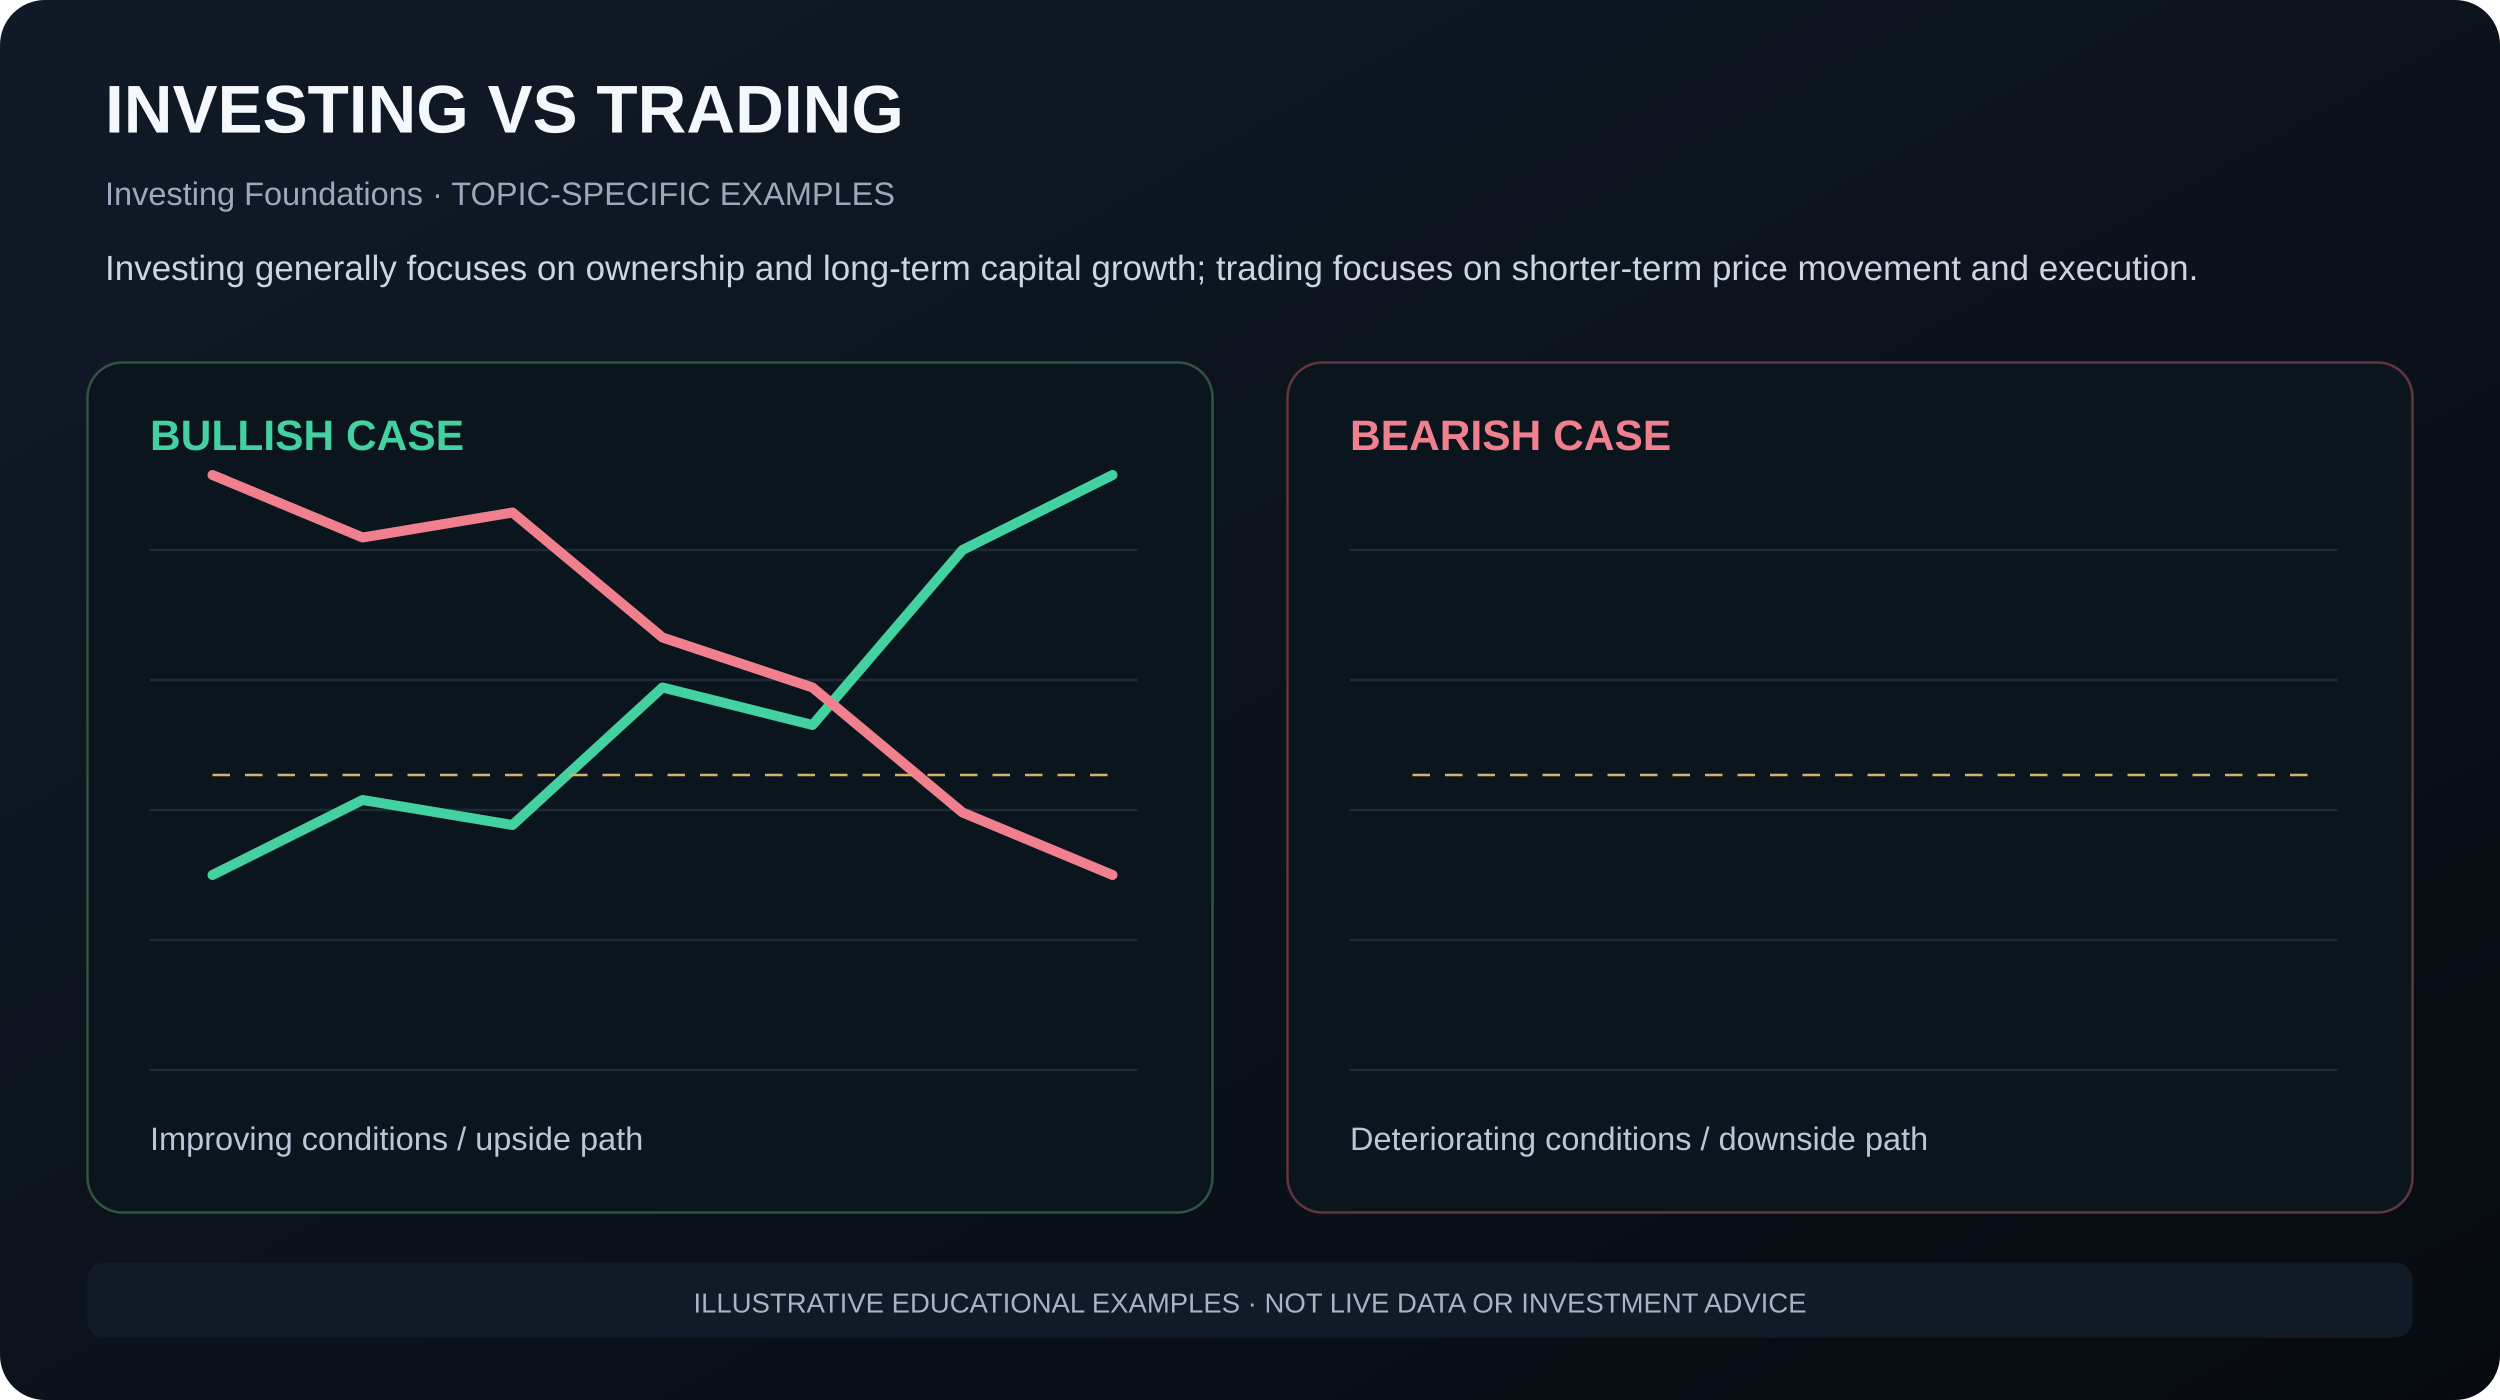
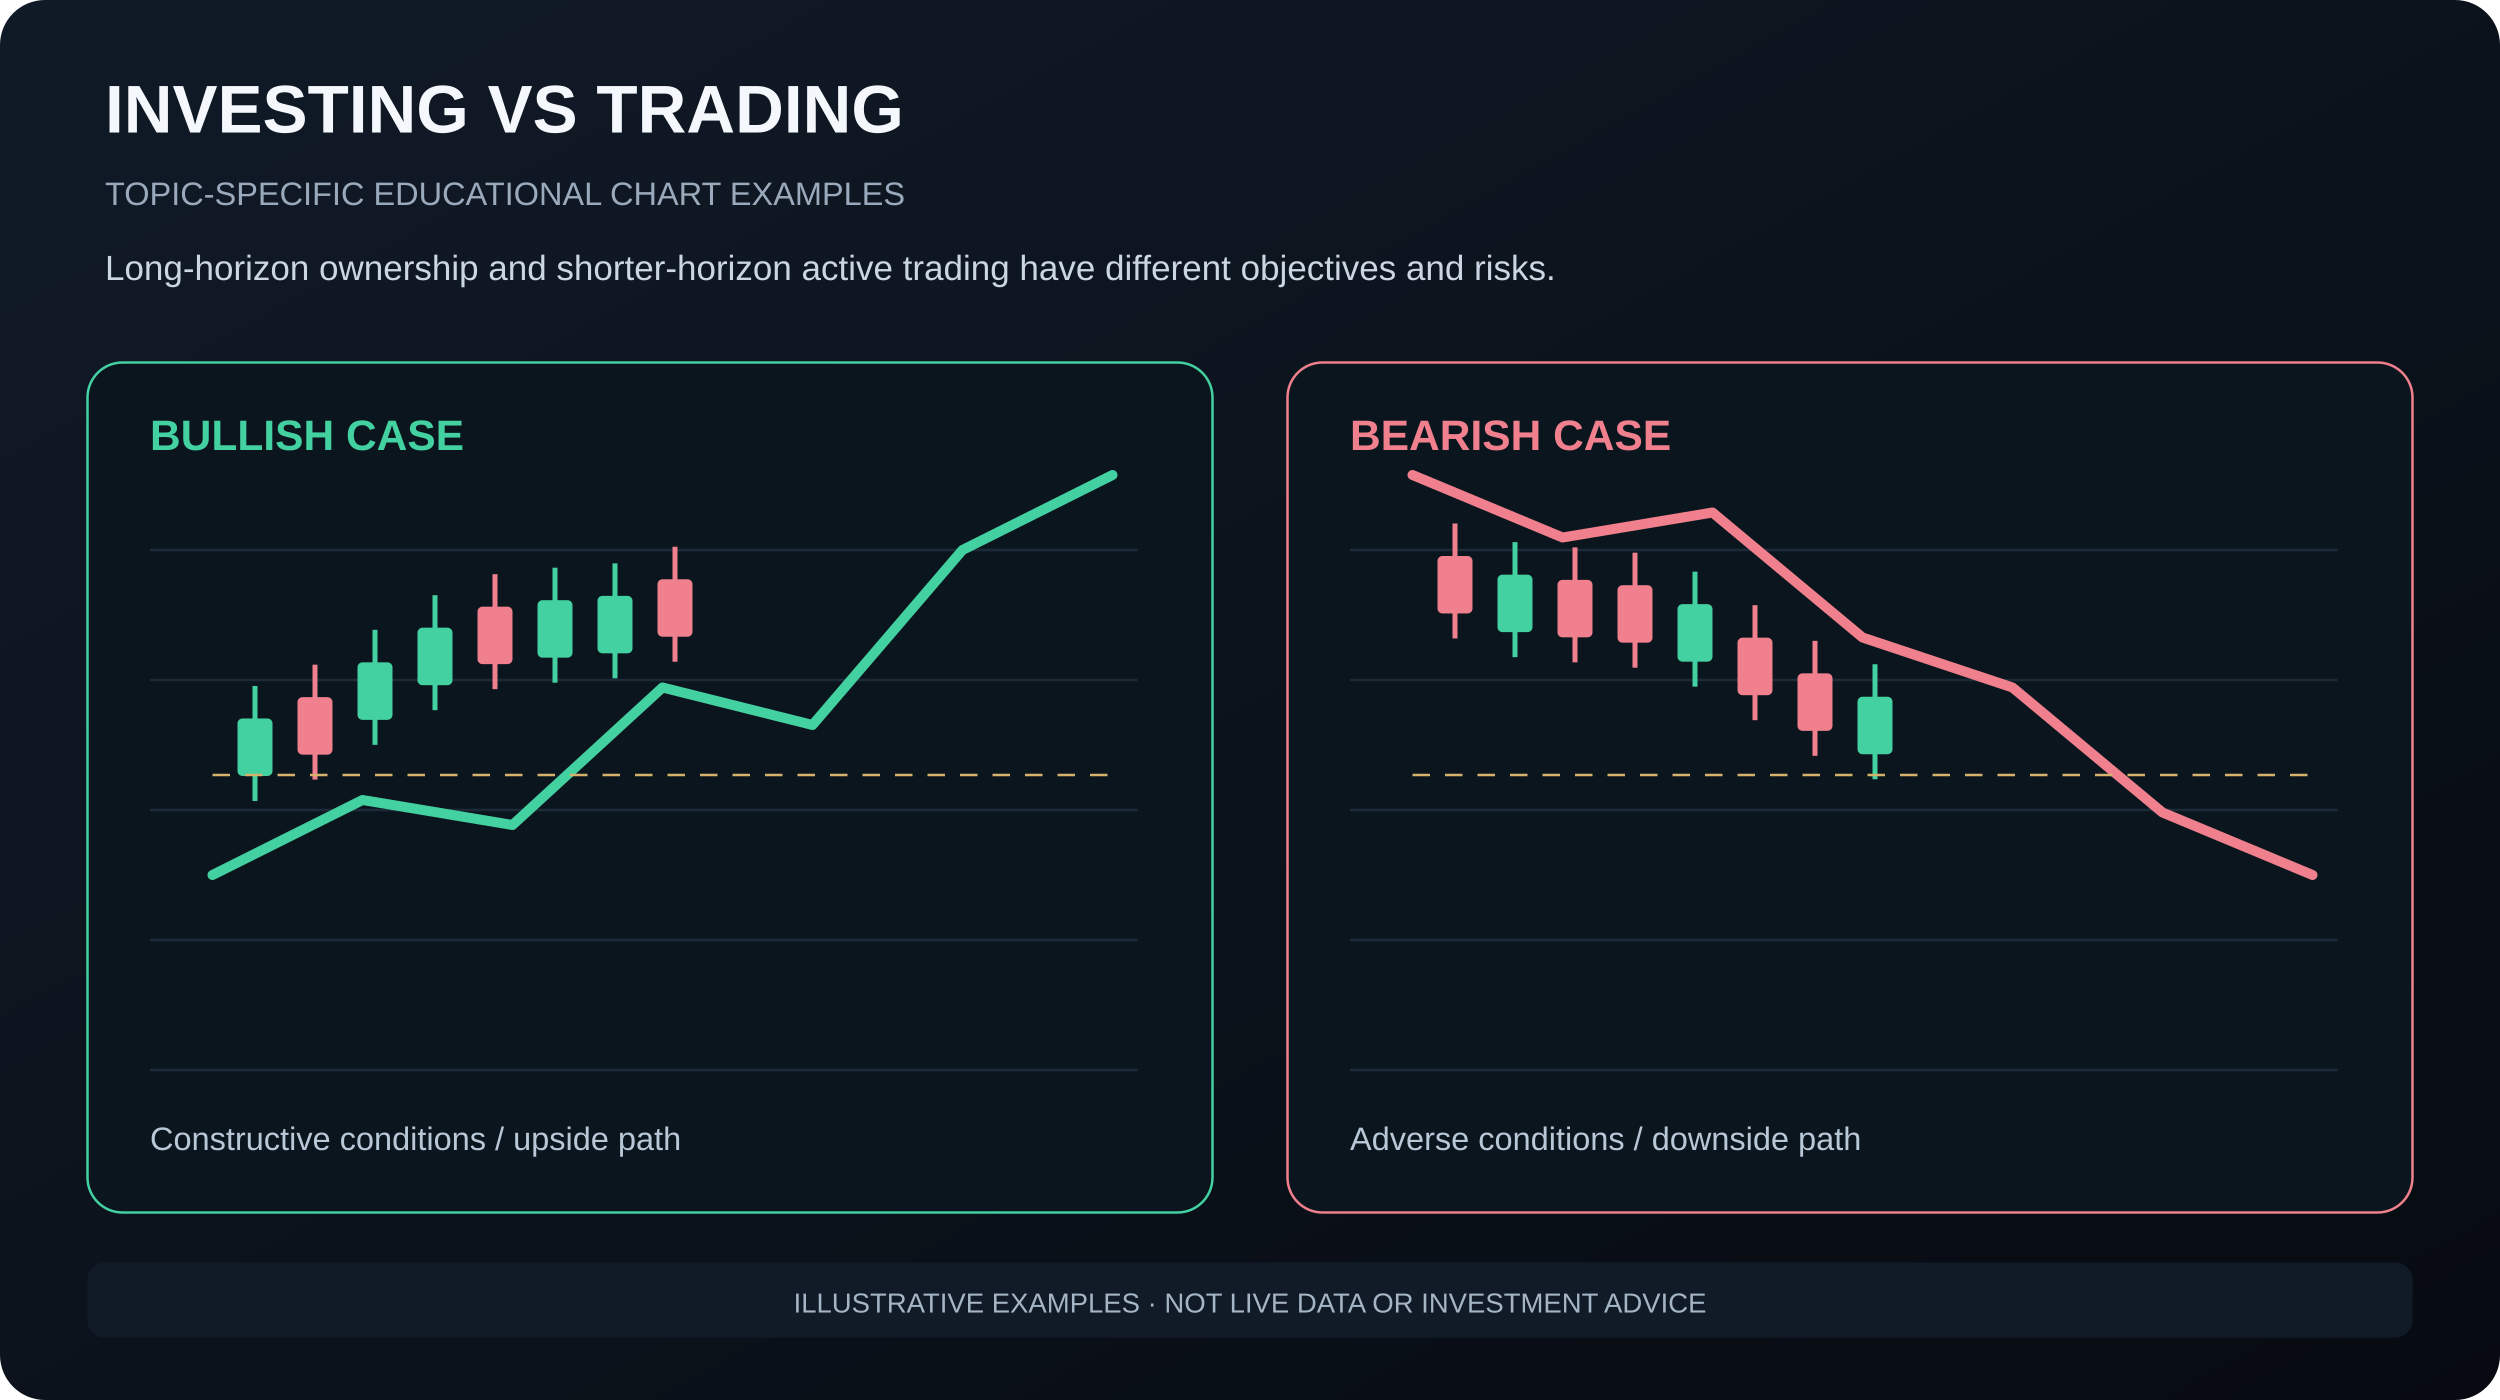
<svg xmlns="http://www.w3.org/2000/svg" viewBox="0 0 1000 560" role="img" aria-label="INVESTING VS TRADING: bullish and bearish examples">
  <defs>
    <linearGradient id="bg" x1="0" y1="0" x2="1" y2="1">
      <stop offset="0" stop-color="#101a27" />
      <stop offset="1" stop-color="#070b11" />
    </linearGradient>
  </defs>
  <rect width="1000" height="560" rx="18" fill="url(#bg)" />
  <text x="42" y="53" fill="#f4f7fb" font-size="27" font-weight="800" font-family="Arial,sans-serif">INVESTING VS TRADING</text>
-   <text x="42" y="82" fill="#9aaabc" font-size="13" font-family="Arial,sans-serif">Investing Foundations · TOPIC-SPECIFIC EXAMPLES</text>
-   <text x="42" y="112" fill="#cbd6e2" font-size="14" font-family="Arial,sans-serif">Investing generally focuses on ownership and long-term capital growth; trading focuses on shorter-term price movement and execution.</text>
-   <rect x="35" y="145" width="450" height="340" rx="14" fill="#0b151d" stroke="#315342" />
-   <rect x="515" y="145" width="450" height="340" rx="14" fill="#0b151d" stroke="#65343d" />
+   <text x="42" y="82" fill="#9aaabc" font-size="13" font-family="Arial,sans-serif">TOPIC-SPECIFIC EDUCATIONAL CHART EXAMPLES</text>
+   <text x="42" y="112" fill="#cbd6e2" font-size="14" font-family="Arial,sans-serif">Long-horizon ownership and shorter-horizon active trading have different objectives and risks.</text>
+   <rect x="35" y="145" width="450" height="340" rx="14" fill="#0b151d" stroke="#43d1a1" />
+   <rect x="515" y="145" width="450" height="340" rx="14" fill="#0b151d" stroke="#f0808d" />
  <text x="60" y="180" fill="#43d1a1" font-size="17" font-weight="800" font-family="Arial,sans-serif">BULLISH CASE</text>
  <text x="540" y="180" fill="#f0808d" font-size="17" font-weight="800" font-family="Arial,sans-serif">BEARISH CASE</text>
  <g stroke="#1d2b38" stroke-width="1">
    <line x1="60" y1="220" x2="455" y2="220" />
    <line x1="540" y1="220" x2="935" y2="220" />
    <line x1="60" y1="272" x2="455" y2="272" />
    <line x1="540" y1="272" x2="935" y2="272" />
    <line x1="60" y1="324" x2="455" y2="324" />
    <line x1="540" y1="324" x2="935" y2="324" />
    <line x1="60" y1="376" x2="455" y2="376" />
    <line x1="540" y1="376" x2="935" y2="376" />
    <line x1="60" y1="428" x2="455" y2="428" />
    <line x1="540" y1="428" x2="935" y2="428" />
  </g>
  <path d="M 85 350 L 145 320 L 205 330 L 265 275 L 325 290 L 385 220 L 445 190" fill="none" stroke="#43d1a1" stroke-width="4" stroke-linecap="round" stroke-linejoin="round" />
-   <path d="M 85 190 L 145 215 L 205 205 L 265 255 L 325 275 L 385 325 L 445 350" fill="none" stroke="#f0808d" stroke-width="4" stroke-linecap="round" stroke-linejoin="round" />
+   <path d="M 565 190 L 625 215 L 685 205 L 745 255 L 805 275 L 865 325 L 925 350" fill="none" stroke="#f0808d" stroke-width="4" stroke-linecap="round" stroke-linejoin="round" />
+   <g>
+     <line x1="102" y1="274.391" x2="102" y2="320.391" stroke="#43d1a1" stroke-width="2" />
+     <rect x="95" y="287.391" width="14" height="23" rx="2" fill="#43d1a1" />
+     <line x1="126" y1="265.857" x2="126" y2="311.857" stroke="#f0808d" stroke-width="2" />
+     <rect x="119" y="278.857" width="14" height="23" rx="2" fill="#f0808d" />
+     <line x1="150" y1="251.938" x2="150" y2="297.938" stroke="#43d1a1" stroke-width="2" />
+     <rect x="143" y="264.938" width="14" height="23" rx="2" fill="#43d1a1" />
+     <line x1="174" y1="238.076" x2="174" y2="284.076" stroke="#43d1a1" stroke-width="2" />
+     <rect x="167" y="251.076" width="14" height="23" rx="2" fill="#43d1a1" />
+     <line x1="198" y1="229.661" x2="198" y2="275.661" stroke="#f0808d" stroke-width="2" />
+     <rect x="191" y="242.661" width="14" height="23" rx="2" fill="#f0808d" />
+     <line x1="222" y1="227.074" x2="222" y2="273.074" stroke="#43d1a1" stroke-width="2" />
+     <rect x="215" y="240.074" width="14" height="23" rx="2" fill="#43d1a1" />
+     <line x1="246" y1="225.338" x2="246" y2="271.338" stroke="#43d1a1" stroke-width="2" />
+     <rect x="239" y="238.338" width="14" height="23" rx="2" fill="#43d1a1" />
+     <line x1="270" y1="218.695" x2="270" y2="264.695" stroke="#f0808d" stroke-width="2" />
+     <rect x="263" y="231.695" width="14" height="23" rx="2" fill="#f0808d" />
+   </g>
+   <g>
+     <line x1="582" y1="209.391" x2="582" y2="255.391" stroke="#f0808d" stroke-width="2" />
+     <rect x="575" y="222.391" width="14" height="23" rx="2" fill="#f0808d" />
+     <line x1="606" y1="216.857" x2="606" y2="262.857" stroke="#43d1a1" stroke-width="2" />
+     <rect x="599" y="229.857" width="14" height="23" rx="2" fill="#43d1a1" />
+     <line x1="630" y1="218.938" x2="630" y2="264.938" stroke="#f0808d" stroke-width="2" />
+     <rect x="623" y="231.938" width="14" height="23" rx="2" fill="#f0808d" />
+     <line x1="654" y1="221.076" x2="654" y2="267.076" stroke="#f0808d" stroke-width="2" />
+     <rect x="647" y="234.076" width="14" height="23" rx="2" fill="#f0808d" />
+     <line x1="678" y1="228.661" x2="678" y2="274.661" stroke="#43d1a1" stroke-width="2" />
+     <rect x="671" y="241.661" width="14" height="23" rx="2" fill="#43d1a1" />
+     <line x1="702" y1="242.074" x2="702" y2="288.074" stroke="#f0808d" stroke-width="2" />
+     <rect x="695" y="255.074" width="14" height="23" rx="2" fill="#f0808d" />
+     <line x1="726" y1="256.338" x2="726" y2="302.338" stroke="#f0808d" stroke-width="2" />
+     <rect x="719" y="269.338" width="14" height="23" rx="2" fill="#f0808d" />
+     <line x1="750" y1="265.695" x2="750" y2="311.695" stroke="#43d1a1" stroke-width="2" />
+     <rect x="743" y="278.695" width="14" height="23" rx="2" fill="#43d1a1" />
+   </g>
  <line x1="85" y1="310" x2="445" y2="310" stroke="#d5b16b" stroke-dasharray="7 6" />
  <line x1="565" y1="310" x2="925" y2="310" stroke="#d5b16b" stroke-dasharray="7 6" />
-   <text x="60" y="460" fill="#b9c8d7" font-size="13" font-family="Arial,sans-serif">Improving conditions / upside path</text>
-   <text x="540" y="460" fill="#b9c8d7" font-size="13" font-family="Arial,sans-serif">Deteriorating conditions / downside path</text>
+   <text x="60" y="460" fill="#b9c8d7" font-size="13" font-family="Arial,sans-serif">Constructive conditions / upside path</text>
+   <text x="540" y="460" fill="#b9c8d7" font-size="13" font-family="Arial,sans-serif">Adverse conditions / downside path</text>
  <rect x="35" y="505" width="930" height="30" rx="7" fill="#101b27" />
-   <text x="500" y="525" fill="#a6b5c5" text-anchor="middle" font-size="11" font-family="Arial,sans-serif">ILLUSTRATIVE EDUCATIONAL EXAMPLES · NOT LIVE DATA OR INVESTMENT ADVICE</text>
+   <text x="500" y="525" fill="#a6b5c5" text-anchor="middle" font-size="11" font-family="Arial,sans-serif">ILLUSTRATIVE EXAMPLES · NOT LIVE DATA OR INVESTMENT ADVICE</text>
</svg>
